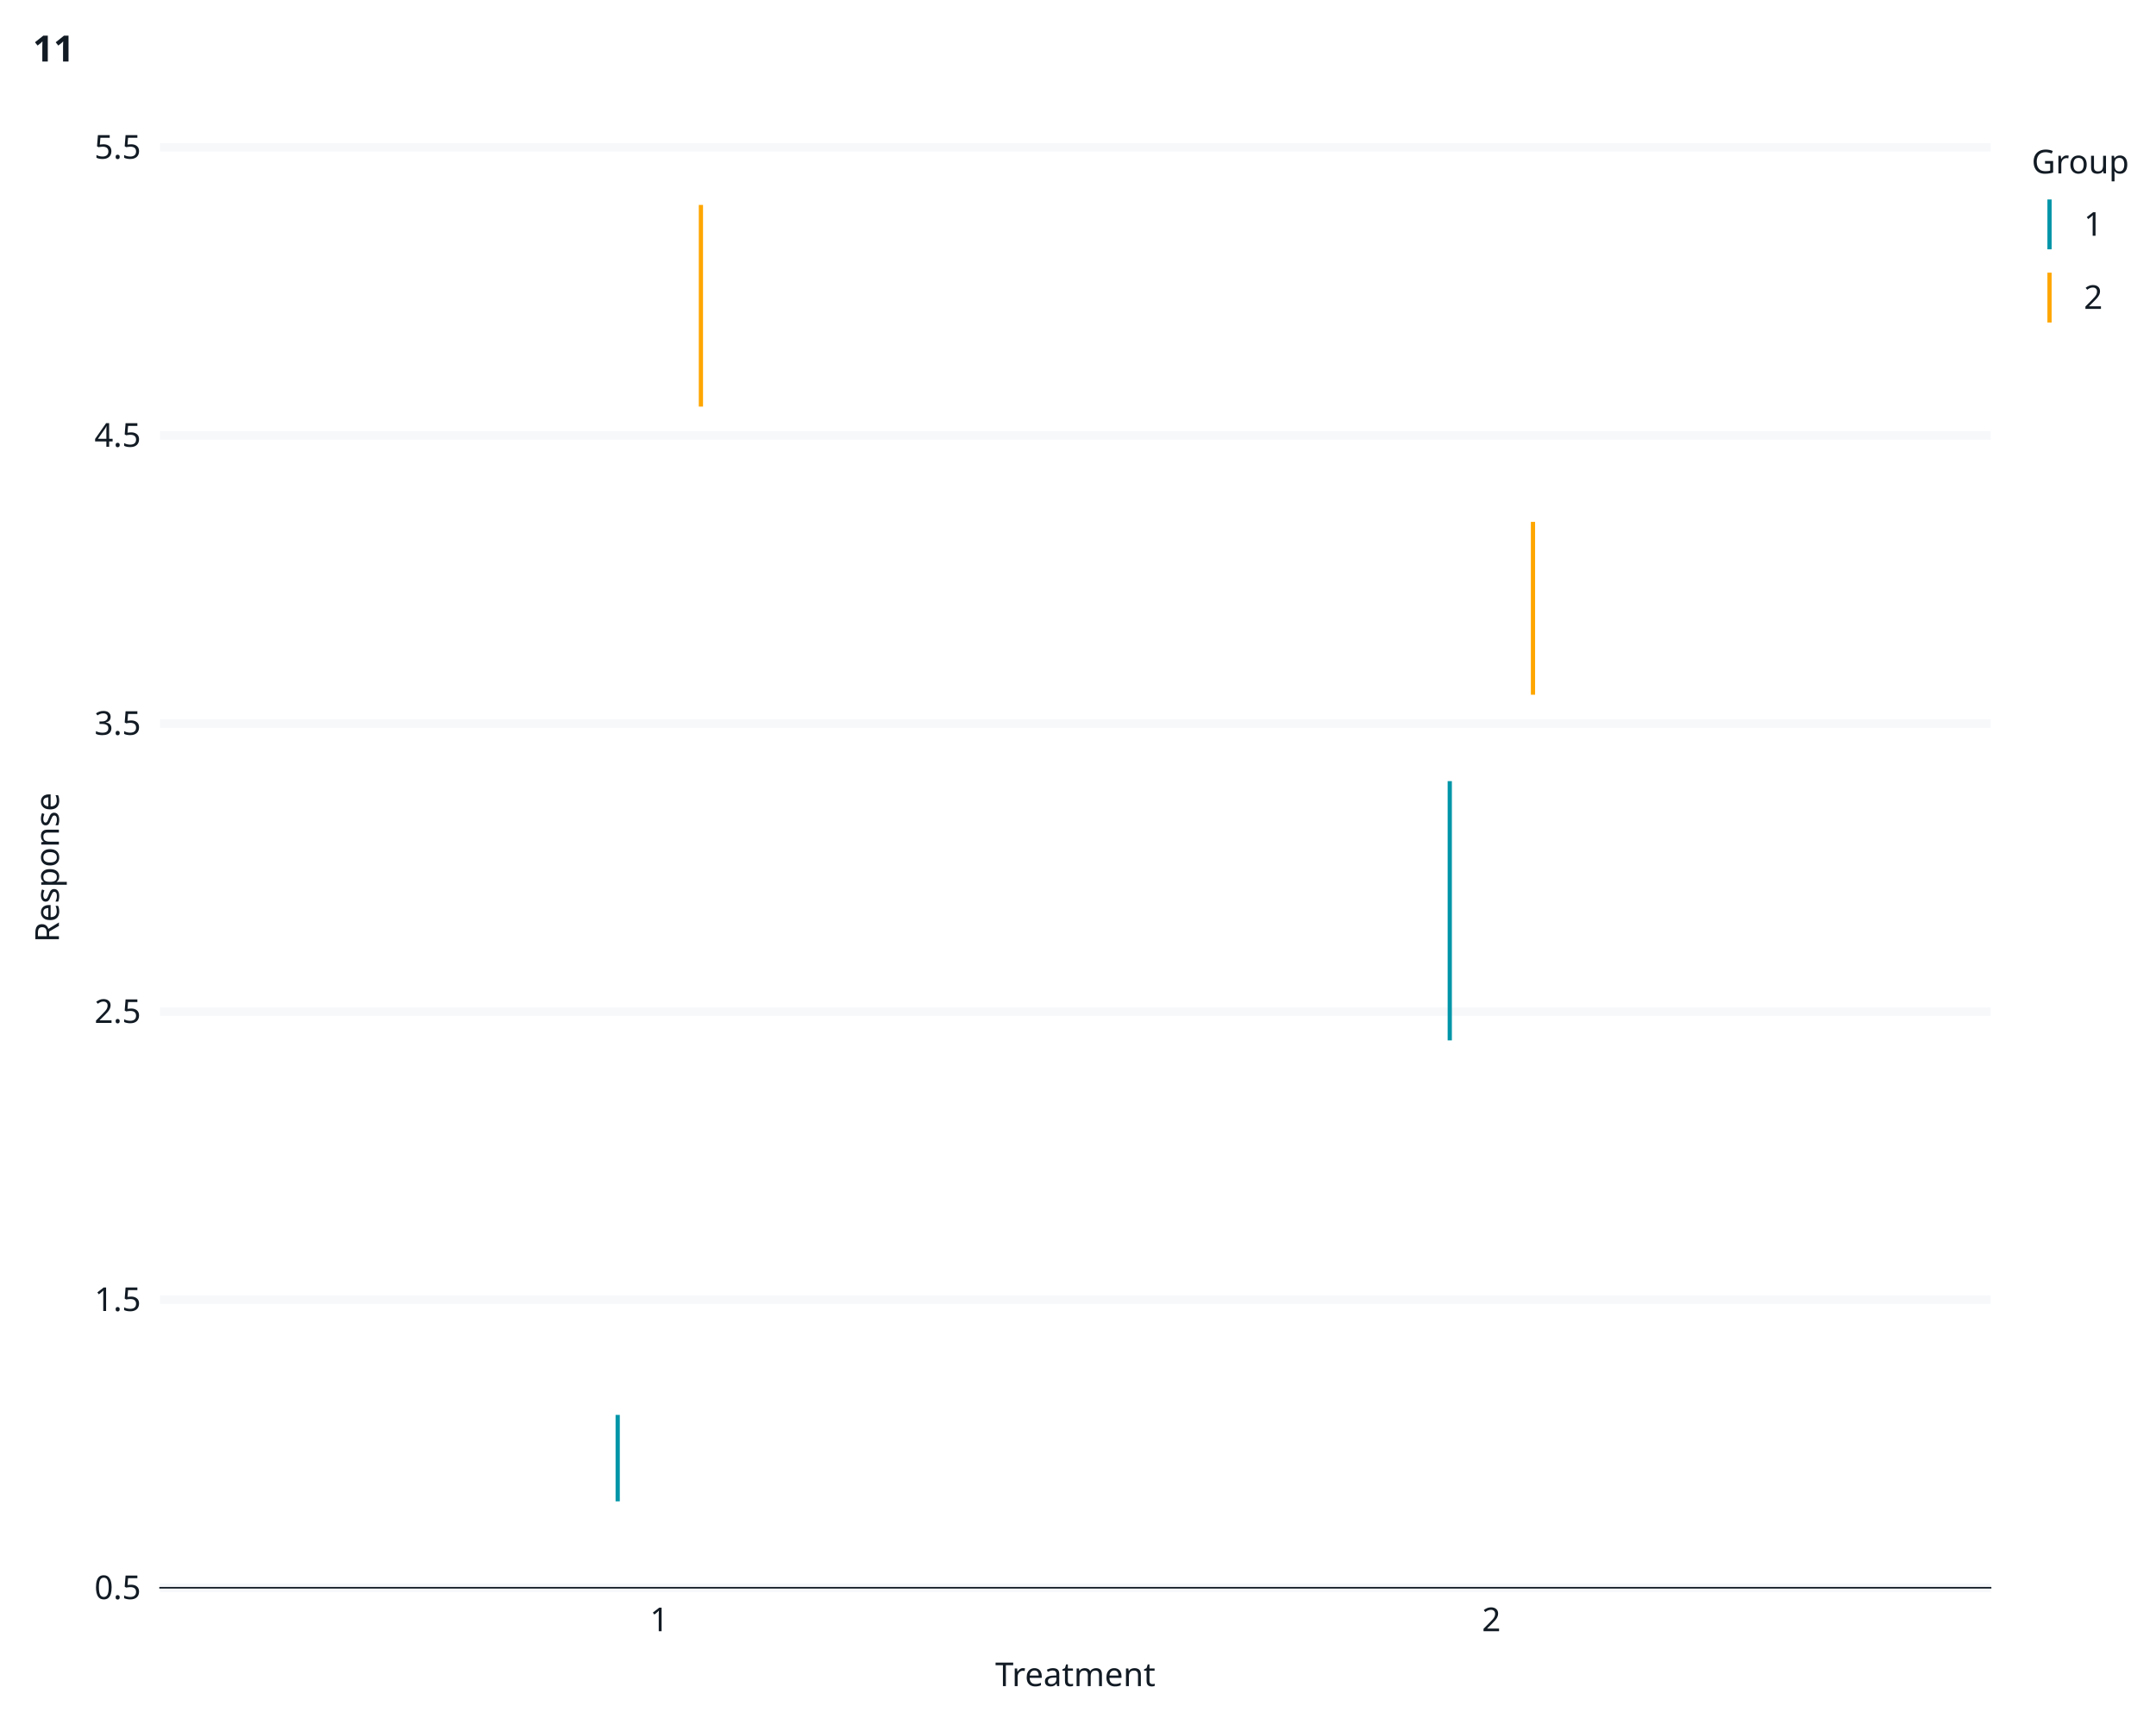
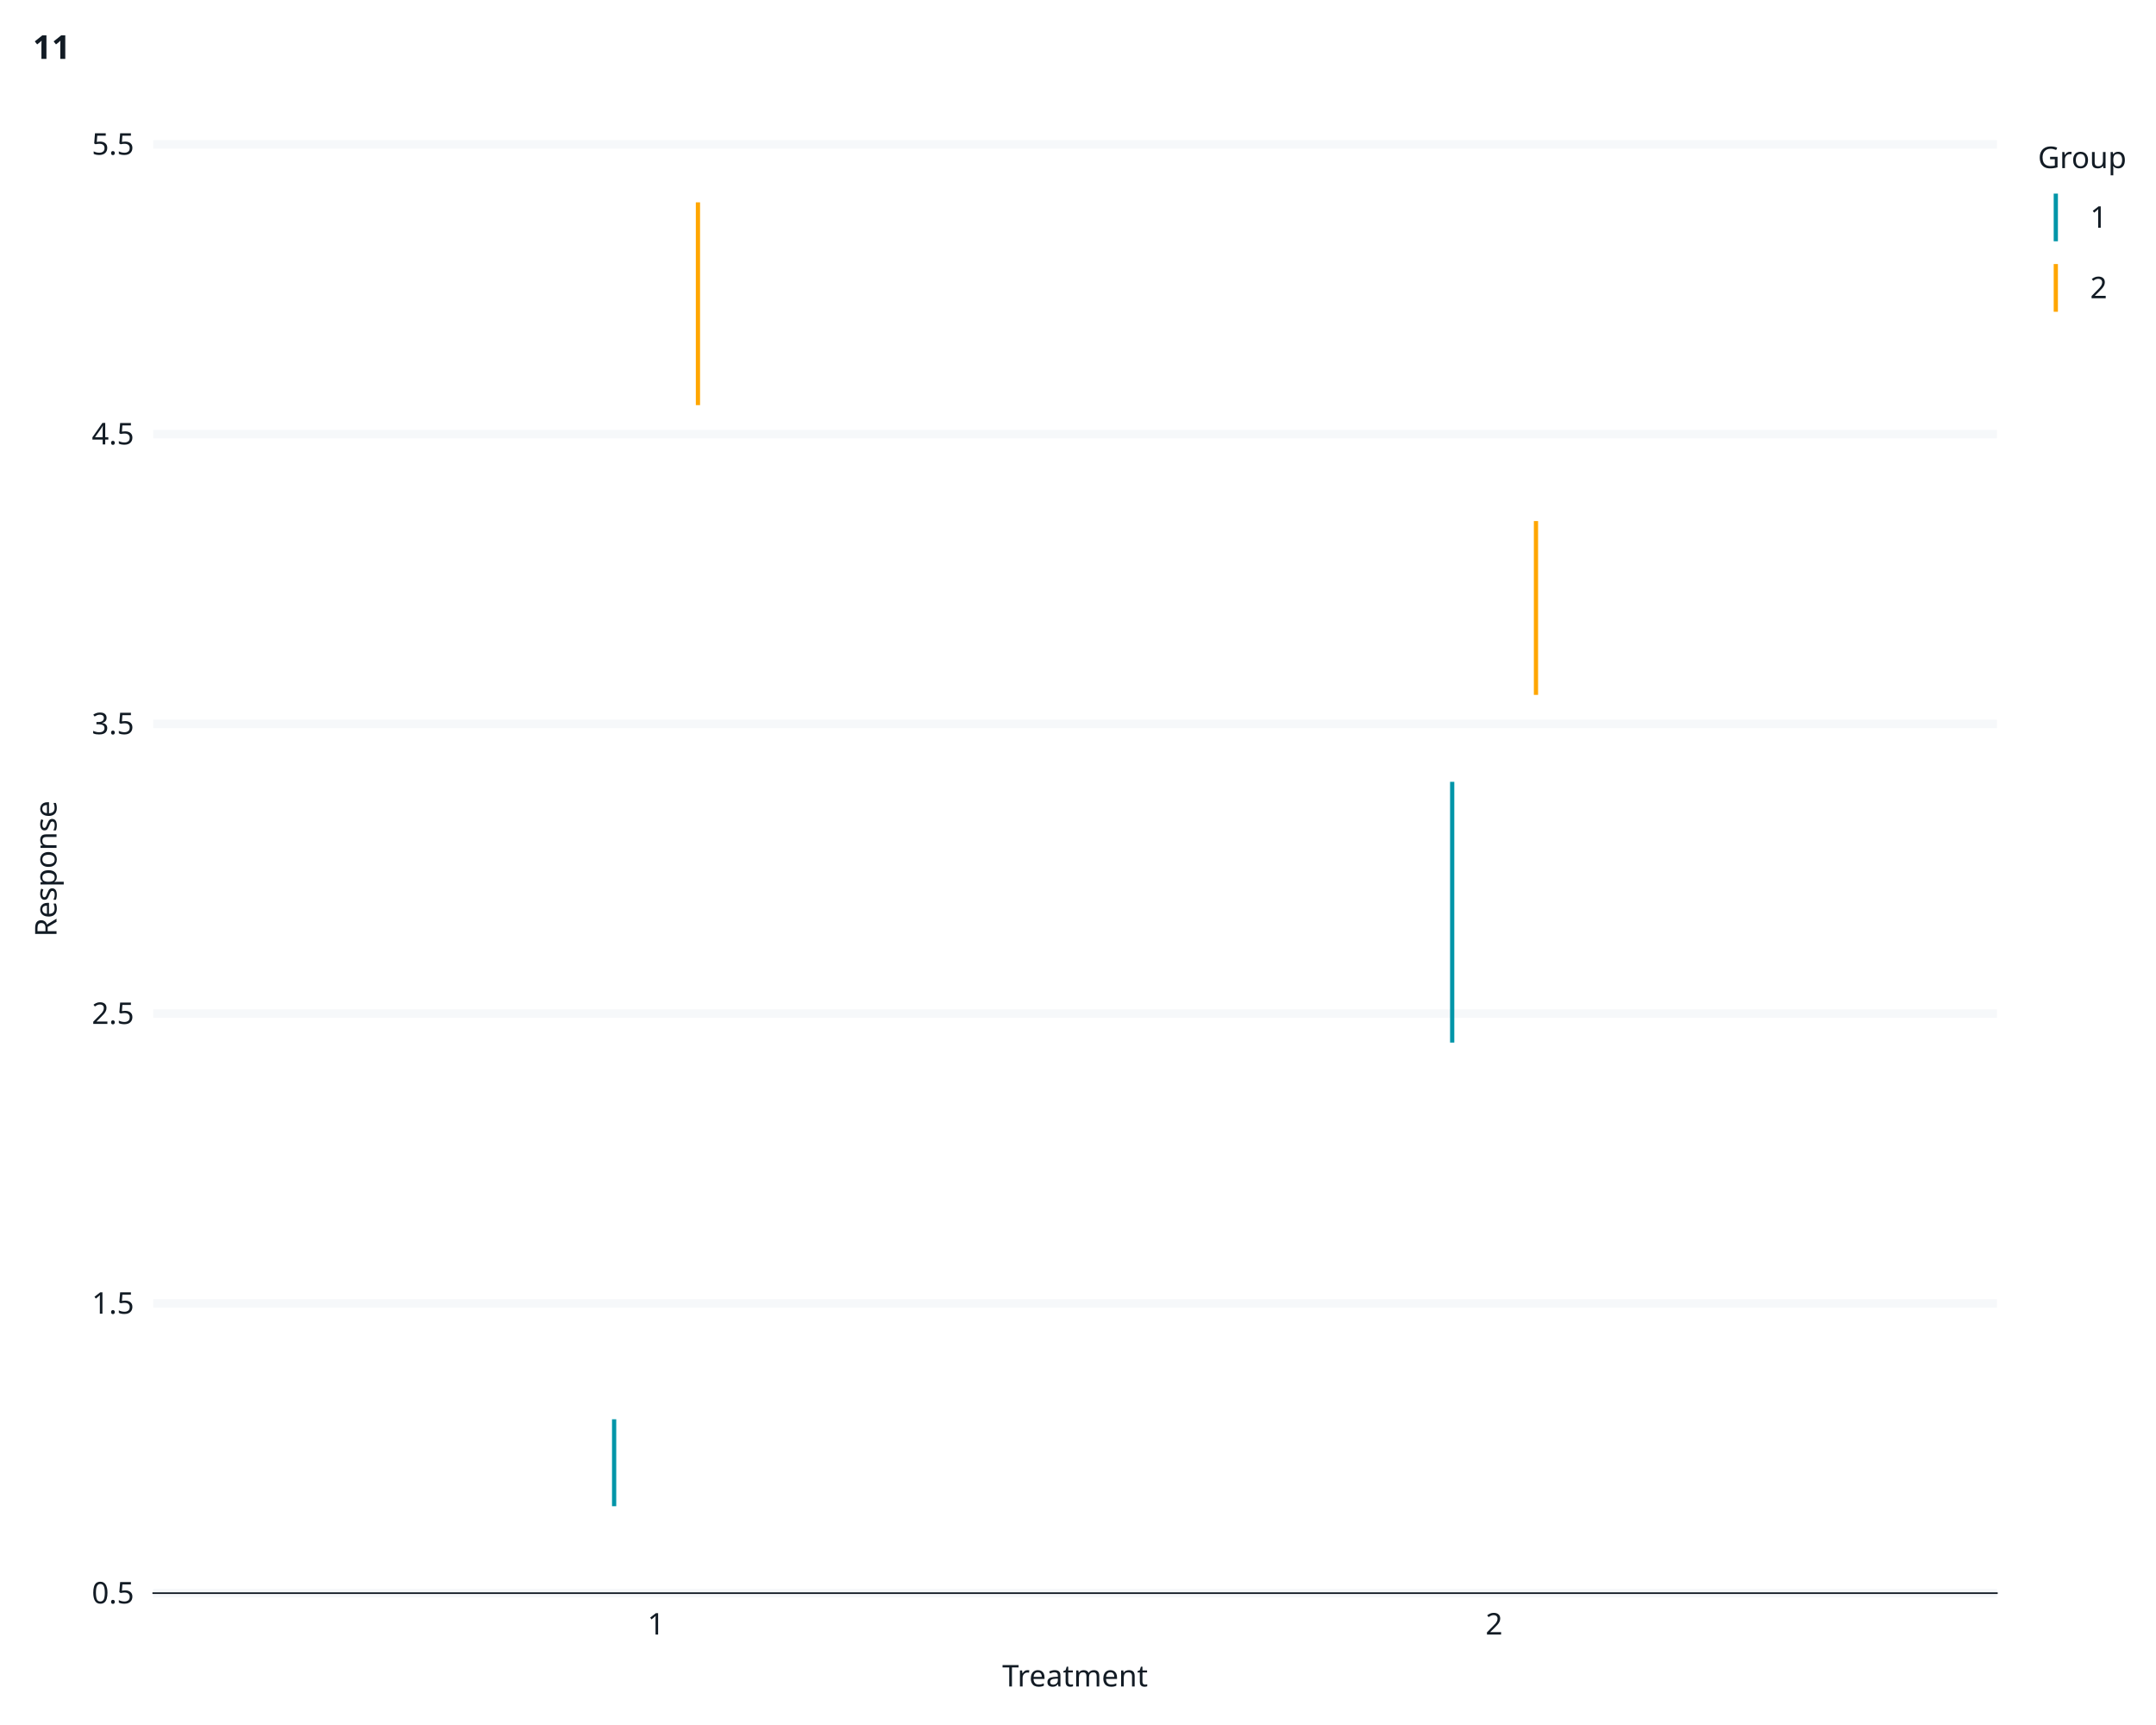
<svg xmlns="http://www.w3.org/2000/svg" class="svglite" data-engine-version="2.0" width="720.00pt" height="576.00pt" viewBox="0 0 720.00 576.00">
  <defs>
    <style type="text/css">
    .svglite line, .svglite polyline, .svglite polygon, .svglite path, .svglite rect, .svglite circle {
      fill: none;
      stroke: #000000;
      stroke-linecap: round;
      stroke-linejoin: round;
      stroke-miterlimit: 10.00;
    }
  </style>
  </defs>
  <rect width="100%" height="100%" style="stroke: none; fill: #FFFFFF;" />
  <defs>
    <clipPath id="cpMC4wMHw3MjAuMDB8MC4wMHw1NzYuMDA=">
      <rect x="0.00" y="0.00" width="720.00" height="576.00" />
    </clipPath>
  </defs>
  <g clip-path="url(#cpMC4wMHw3MjAuMDB8MC4wMHw1NzYuMDA=)">
-     <rect x="0" y="0.00" width="720.00" height="576.00" style="stroke-width: 1.07; stroke: #FFFFFF; fill: #FFFFFF;" />
-     <rect x="53.46" y="49.20" width="611.31" height="480.98" style="stroke-width: 1.07; stroke: #FFFFFF; fill: #FFFFFF;" />
-     <polyline points="53.46,530.17 664.76,530.17 " style="stroke-width: 2.84; stroke: #F6F8FA; stroke-linecap: butt;" />
-     <polyline points="53.46,433.98 664.76,433.98 " style="stroke-width: 2.84; stroke: #F6F8FA; stroke-linecap: butt;" />
-     <polyline points="53.46,337.78 664.76,337.78 " style="stroke-width: 2.84; stroke: #F6F8FA; stroke-linecap: butt;" />
-     <polyline points="53.46,241.59 664.76,241.59 " style="stroke-width: 2.84; stroke: #F6F8FA; stroke-linecap: butt;" />
-     <polyline points="53.46,145.39 664.76,145.39 " style="stroke-width: 2.84; stroke: #F6F8FA; stroke-linecap: butt;" />
-     <polyline points="53.46,49.20 664.76,49.20 " style="stroke-width: 2.84; stroke: #F6F8FA; stroke-linecap: butt;" />
-     <polyline points="220.18,530.17 220.18,49.20 " style="stroke-width: 2.84; stroke: none; stroke-linecap: butt;" />
-     <polyline points="498.04,530.17 498.04,49.20 " style="stroke-width: 2.84; stroke: none; stroke-linecap: butt;" />
-     <line x1="206.28" y1="501.31" x2="206.28" y2="472.46" style="stroke-width: 1.41; stroke: #0095A8; stroke-linecap: butt;" />
-     <line x1="234.07" y1="135.77" x2="234.07" y2="68.43" style="stroke-width: 1.41; stroke: #FFA600; stroke-linecap: butt;" />
-     <line x1="484.15" y1="347.40" x2="484.15" y2="260.83" style="stroke-width: 1.41; stroke: #0095A8; stroke-linecap: butt;" />
-     <line x1="511.94" y1="231.97" x2="511.94" y2="174.25" style="stroke-width: 1.41; stroke: #FFA600; stroke-linecap: butt;" />
-     <polyline points="53.46,530.17 53.46,49.20 " style="stroke-width: 0.53; stroke: none; stroke-linecap: square;" />
-     <text x="47.06" y="533.96" text-anchor="end" style="font-size: 11.00px; fill: #121B24; font-family: sans;" textLength="15.29px" lengthAdjust="spacingAndGlyphs">0.5</text>
-     <text x="47.06" y="437.76" text-anchor="end" style="font-size: 11.00px; fill: #121B24; font-family: sans;" textLength="15.29px" lengthAdjust="spacingAndGlyphs">1.5</text>
-     <text x="47.06" y="341.57" text-anchor="end" style="font-size: 11.00px; fill: #121B24; font-family: sans;" textLength="15.29px" lengthAdjust="spacingAndGlyphs">2.5</text>
-     <text x="47.06" y="245.37" text-anchor="end" style="font-size: 11.00px; fill: #121B24; font-family: sans;" textLength="15.29px" lengthAdjust="spacingAndGlyphs">3.5</text>
-     <text x="47.06" y="149.18" text-anchor="end" style="font-size: 11.00px; fill: #121B24; font-family: sans;" textLength="15.29px" lengthAdjust="spacingAndGlyphs">4.5</text>
-     <text x="47.06" y="52.98" text-anchor="end" style="font-size: 11.00px; fill: #121B24; font-family: sans;" textLength="15.29px" lengthAdjust="spacingAndGlyphs">5.5</text>
-     <polyline points="49.80,530.17 53.46,530.17 " style="stroke-width: 0.53; stroke: none; stroke-linecap: butt;" />
-     <polyline points="49.80,433.98 53.46,433.98 " style="stroke-width: 0.53; stroke: none; stroke-linecap: butt;" />
-     <polyline points="49.80,337.78 53.46,337.78 " style="stroke-width: 0.53; stroke: none; stroke-linecap: butt;" />
-     <polyline points="49.80,241.59 53.46,241.59 " style="stroke-width: 0.53; stroke: none; stroke-linecap: butt;" />
-     <polyline points="49.80,145.39 53.46,145.39 " style="stroke-width: 0.53; stroke: none; stroke-linecap: butt;" />
-     <polyline points="49.80,49.20 53.46,49.20 " style="stroke-width: 0.53; stroke: none; stroke-linecap: butt;" />
-     <polyline points="53.46,530.17 664.76,530.17 " style="stroke-width: 0.53; stroke: #121B24; stroke-linecap: square;" />
-     <polyline points="220.18,533.83 220.18,530.17 " style="stroke-width: 0.53; stroke: none; stroke-linecap: butt;" />
-     <polyline points="498.04,533.83 498.04,530.17 " style="stroke-width: 0.53; stroke: none; stroke-linecap: butt;" />
-     <text x="220.18" y="544.68" text-anchor="middle" style="font-size: 11.00px; fill: #121B24; font-family: sans;" textLength="6.12px" lengthAdjust="spacingAndGlyphs">1</text>
-     <text x="498.04" y="544.68" text-anchor="middle" style="font-size: 11.00px; fill: #121B24; font-family: sans;" textLength="6.12px" lengthAdjust="spacingAndGlyphs">2</text>
-     <text x="359.11" y="563.02" text-anchor="middle" style="font-size: 11.00px; fill: #121B24; font-family: sans;" textLength="50.13px" lengthAdjust="spacingAndGlyphs">Treatment</text>
-     <text transform="translate(19.67,289.68) rotate(-90)" text-anchor="middle" style="font-size: 11.00px; fill: #121B24; font-family: sans;" textLength="49.55px" lengthAdjust="spacingAndGlyphs">Response</text>
-     <rect x="670.24" y="49.20" width="27.84" height="68.79" style="stroke-width: 1.07; stroke: #FFFFFF; fill: #FFFFFF;" />
-     <text x="678.46" y="57.91" style="font-size: 11.00px; fill: #121B24; font-family: sans;" textLength="30.58px" lengthAdjust="spacingAndGlyphs">Group</text>
-     <rect x="678.46" y="64.53" width="11.96" height="20.81" style="stroke-width: 1.07; stroke: #FFFFFF; fill: #FFFFFF;" />
-     <line x1="684.44" y1="83.26" x2="684.44" y2="66.61" style="stroke-width: 1.41; stroke: #0095A8; stroke-linecap: butt;" />
-     <rect x="678.46" y="88.96" width="11.96" height="20.81" style="stroke-width: 1.07; stroke: #FFFFFF; fill: #FFFFFF;" />
-     <line x1="684.44" y1="107.69" x2="684.44" y2="91.04" style="stroke-width: 1.41; stroke: #FFA600; stroke-linecap: butt;" />
-     <text x="695.90" y="78.72" style="font-size: 11.00px; fill: #121B24; font-family: sans;" textLength="6.12px" lengthAdjust="spacingAndGlyphs">1</text>
-     <text x="695.90" y="103.15" style="font-size: 11.00px; fill: #121B24; font-family: sans;" textLength="6.12px" lengthAdjust="spacingAndGlyphs">2</text>
-     <text x="10.96" y="20.54" style="font-size: 12.10px; font-weight: bold; fill: #121B24; font-family: sans;" textLength="13.46px" lengthAdjust="spacingAndGlyphs">11</text>
+     <rect x="0.00" y="0.00" width="720.00" height="576.00" style="stroke-width: 1.07; stroke: #FFFFFF; fill: #FFFFFF;" />
+     <rect x="51.17" y="48.21" width="615.70" height="483.76" style="stroke-width: 1.07; stroke: #FFFFFF; fill: #FFFFFF;" />
+     <polyline points="51.17,531.97 666.87,531.97 " style="stroke-width: 2.84; stroke: #F6F8FA; stroke-linecap: butt;" />
+     <polyline points="51.17,435.21 666.87,435.21 " style="stroke-width: 2.84; stroke: #F6F8FA; stroke-linecap: butt;" />
+     <polyline points="51.17,338.46 666.87,338.46 " style="stroke-width: 2.84; stroke: #F6F8FA; stroke-linecap: butt;" />
+     <polyline points="51.17,241.71 666.87,241.71 " style="stroke-width: 2.84; stroke: #F6F8FA; stroke-linecap: butt;" />
+     <polyline points="51.17,144.96 666.87,144.96 " style="stroke-width: 2.84; stroke: #F6F8FA; stroke-linecap: butt;" />
+     <polyline points="51.17,48.21 666.87,48.21 " style="stroke-width: 2.84; stroke: #F6F8FA; stroke-linecap: butt;" />
+     <polyline points="219.09,531.97 219.09,48.21 " style="stroke-width: 2.84; stroke: none; stroke-linecap: butt;" />
+     <polyline points="498.95,531.97 498.95,48.21 " style="stroke-width: 2.84; stroke: none; stroke-linecap: butt;" />
+     <line x1="205.09" y1="502.94" x2="205.09" y2="473.91" style="stroke-width: 1.41; stroke: #0095A8; stroke-linecap: butt;" />
+     <line x1="233.08" y1="135.29" x2="233.08" y2="67.56" style="stroke-width: 1.41; stroke: #FFA600; stroke-linecap: butt;" />
+     <line x1="484.96" y1="348.14" x2="484.96" y2="261.06" style="stroke-width: 1.41; stroke: #0095A8; stroke-linecap: butt;" />
+     <line x1="512.94" y1="232.04" x2="512.94" y2="173.99" style="stroke-width: 1.41; stroke: #FFA600; stroke-linecap: butt;" />
+     <polyline points="51.17,531.97 51.17,48.21 " style="stroke-width: 0.53; stroke: none; stroke-linecap: square;" />
+     <text x="44.78" y="535.41" text-anchor="end" style="font-size: 10.00px; fill: #121B24; font-family: sans;" textLength="13.90px" lengthAdjust="spacingAndGlyphs">0.5</text>
+     <text x="44.78" y="438.66" text-anchor="end" style="font-size: 10.00px; fill: #121B24; font-family: sans;" textLength="13.90px" lengthAdjust="spacingAndGlyphs">1.5</text>
+     <text x="44.78" y="341.90" text-anchor="end" style="font-size: 10.00px; fill: #121B24; font-family: sans;" textLength="13.90px" lengthAdjust="spacingAndGlyphs">2.5</text>
+     <text x="44.78" y="245.15" text-anchor="end" style="font-size: 10.00px; fill: #121B24; font-family: sans;" textLength="13.90px" lengthAdjust="spacingAndGlyphs">3.5</text>
+     <text x="44.78" y="148.40" text-anchor="end" style="font-size: 10.00px; fill: #121B24; font-family: sans;" textLength="13.90px" lengthAdjust="spacingAndGlyphs">4.5</text>
+     <text x="44.78" y="51.65" text-anchor="end" style="font-size: 10.00px; fill: #121B24; font-family: sans;" textLength="13.90px" lengthAdjust="spacingAndGlyphs">5.5</text>
+     <polyline points="47.52,531.97 51.17,531.97 " style="stroke-width: 0.53; stroke: none; stroke-linecap: butt;" />
+     <polyline points="47.52,435.21 51.17,435.21 " style="stroke-width: 0.53; stroke: none; stroke-linecap: butt;" />
+     <polyline points="47.52,338.46 51.17,338.46 " style="stroke-width: 0.53; stroke: none; stroke-linecap: butt;" />
+     <polyline points="47.52,241.71 51.17,241.71 " style="stroke-width: 0.53; stroke: none; stroke-linecap: butt;" />
+     <polyline points="47.52,144.96 51.17,144.96 " style="stroke-width: 0.53; stroke: none; stroke-linecap: butt;" />
+     <polyline points="47.52,48.21 51.17,48.21 " style="stroke-width: 0.53; stroke: none; stroke-linecap: butt;" />
+     <polyline points="51.17,531.97 666.87,531.97 " style="stroke-width: 0.53; stroke: #121B24; stroke-linecap: square;" />
+     <polyline points="219.09,535.62 219.09,531.97 " style="stroke-width: 0.53; stroke: none; stroke-linecap: butt;" />
+     <polyline points="498.95,535.62 498.95,531.97 " style="stroke-width: 0.53; stroke: none; stroke-linecap: butt;" />
+     <text x="219.09" y="545.79" text-anchor="middle" style="font-size: 10.00px; fill: #121B24; font-family: sans;" textLength="5.56px" lengthAdjust="spacingAndGlyphs">1</text>
+     <text x="498.95" y="545.79" text-anchor="middle" style="font-size: 10.00px; fill: #121B24; font-family: sans;" textLength="5.56px" lengthAdjust="spacingAndGlyphs">2</text>
+     <text x="359.02" y="563.13" text-anchor="middle" style="font-size: 10.00px; fill: #121B24; font-family: sans;" textLength="45.58px" lengthAdjust="spacingAndGlyphs">Treatment</text>
+     <text transform="translate(18.88,290.09) rotate(-90)" text-anchor="middle" style="font-size: 10.00px; fill: #121B24; font-family: sans;" textLength="45.04px" lengthAdjust="spacingAndGlyphs">Response</text>
+     <rect x="672.35" y="48.21" width="25.74" height="66.11" style="stroke-width: 1.07; stroke: #FFFFFF; fill: #FFFFFF;" />
+     <text x="680.57" y="56.13" style="font-size: 10.00px; fill: #121B24; font-family: sans;" textLength="27.80px" lengthAdjust="spacingAndGlyphs">Group</text>
+     <rect x="680.57" y="62.65" width="11.96" height="19.92" style="stroke-width: 1.07; stroke: #FFFFFF; fill: #FFFFFF;" />
+     <line x1="686.54" y1="80.57" x2="686.54" y2="64.64" style="stroke-width: 1.41; stroke: #0095A8; stroke-linecap: butt;" />
+     <rect x="680.57" y="86.18" width="11.96" height="19.92" style="stroke-width: 1.07; stroke: #FFFFFF; fill: #FFFFFF;" />
+     <line x1="686.54" y1="104.11" x2="686.54" y2="88.17" style="stroke-width: 1.41; stroke: #FFA600; stroke-linecap: butt;" />
+     <text x="698.00" y="76.05" style="font-size: 10.00px; fill: #121B24; font-family: sans;" textLength="5.56px" lengthAdjust="spacingAndGlyphs">1</text>
+     <text x="698.00" y="99.58" style="font-size: 10.00px; fill: #121B24; font-family: sans;" textLength="5.56px" lengthAdjust="spacingAndGlyphs">2</text>
+     <text x="10.96" y="19.67" style="font-size: 11.00px; font-weight: bold; fill: #121B24; font-family: sans;" textLength="12.24px" lengthAdjust="spacingAndGlyphs">11</text>
  </g>
</svg>
